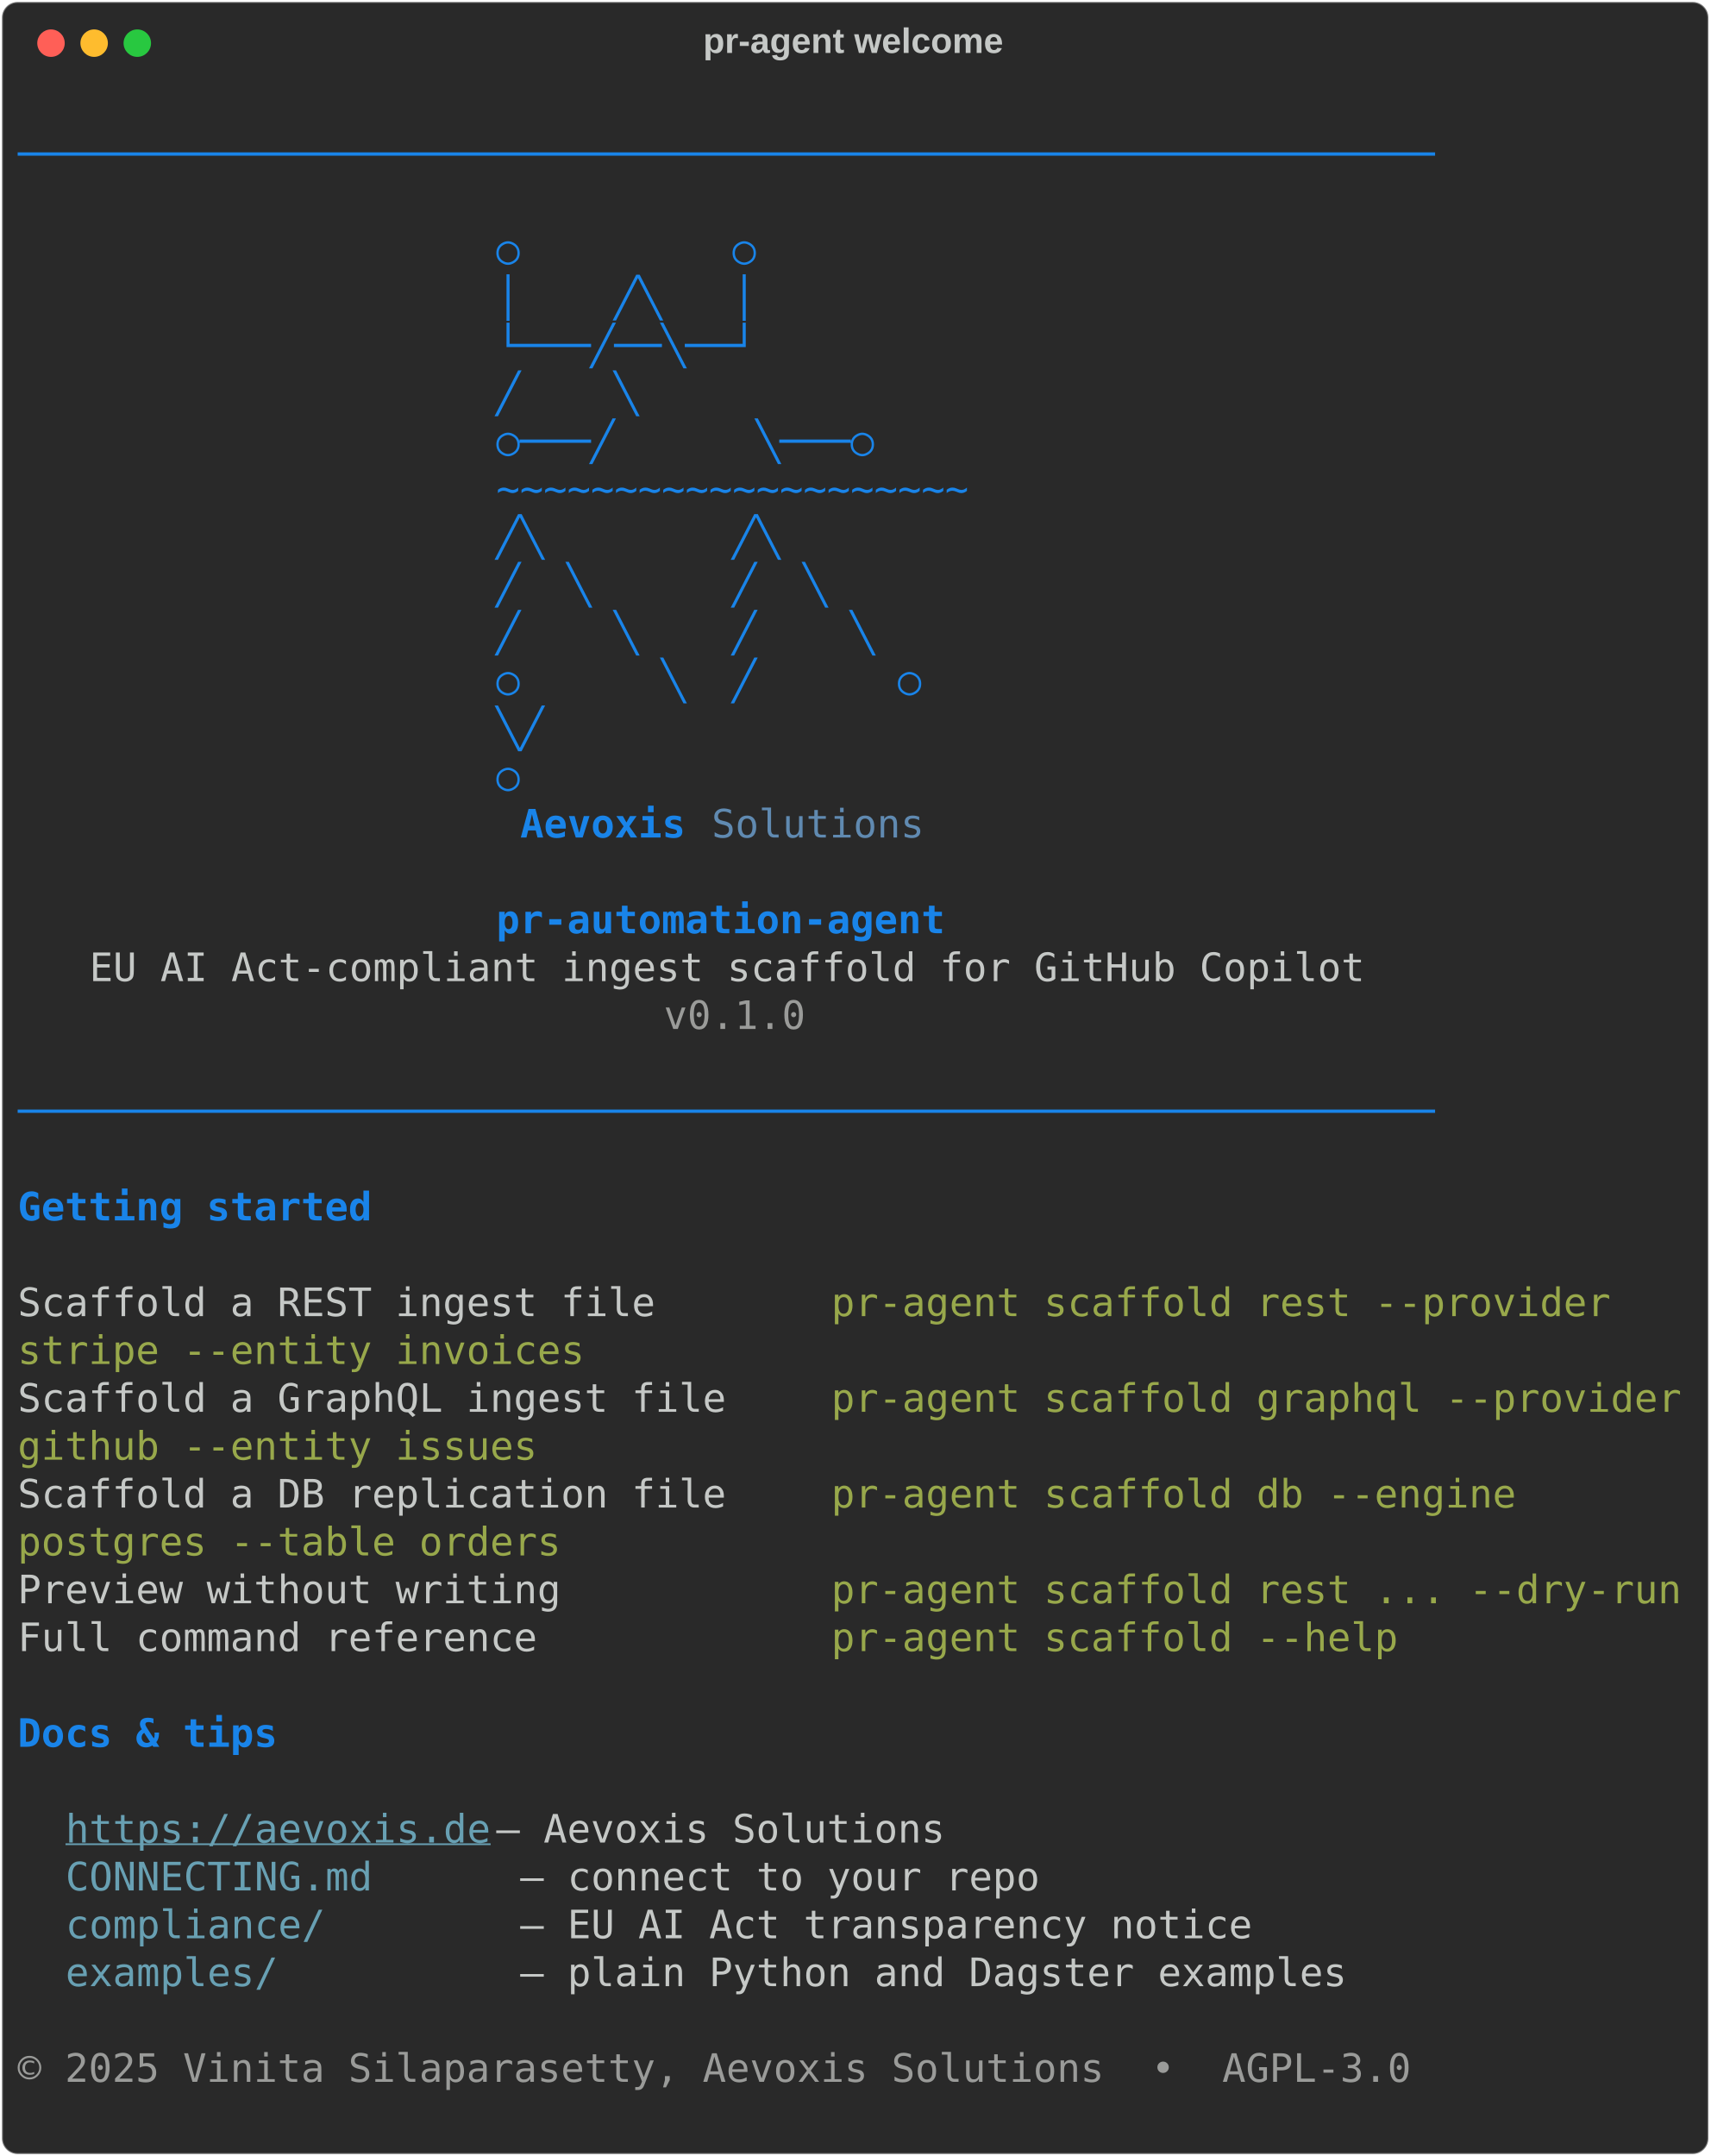
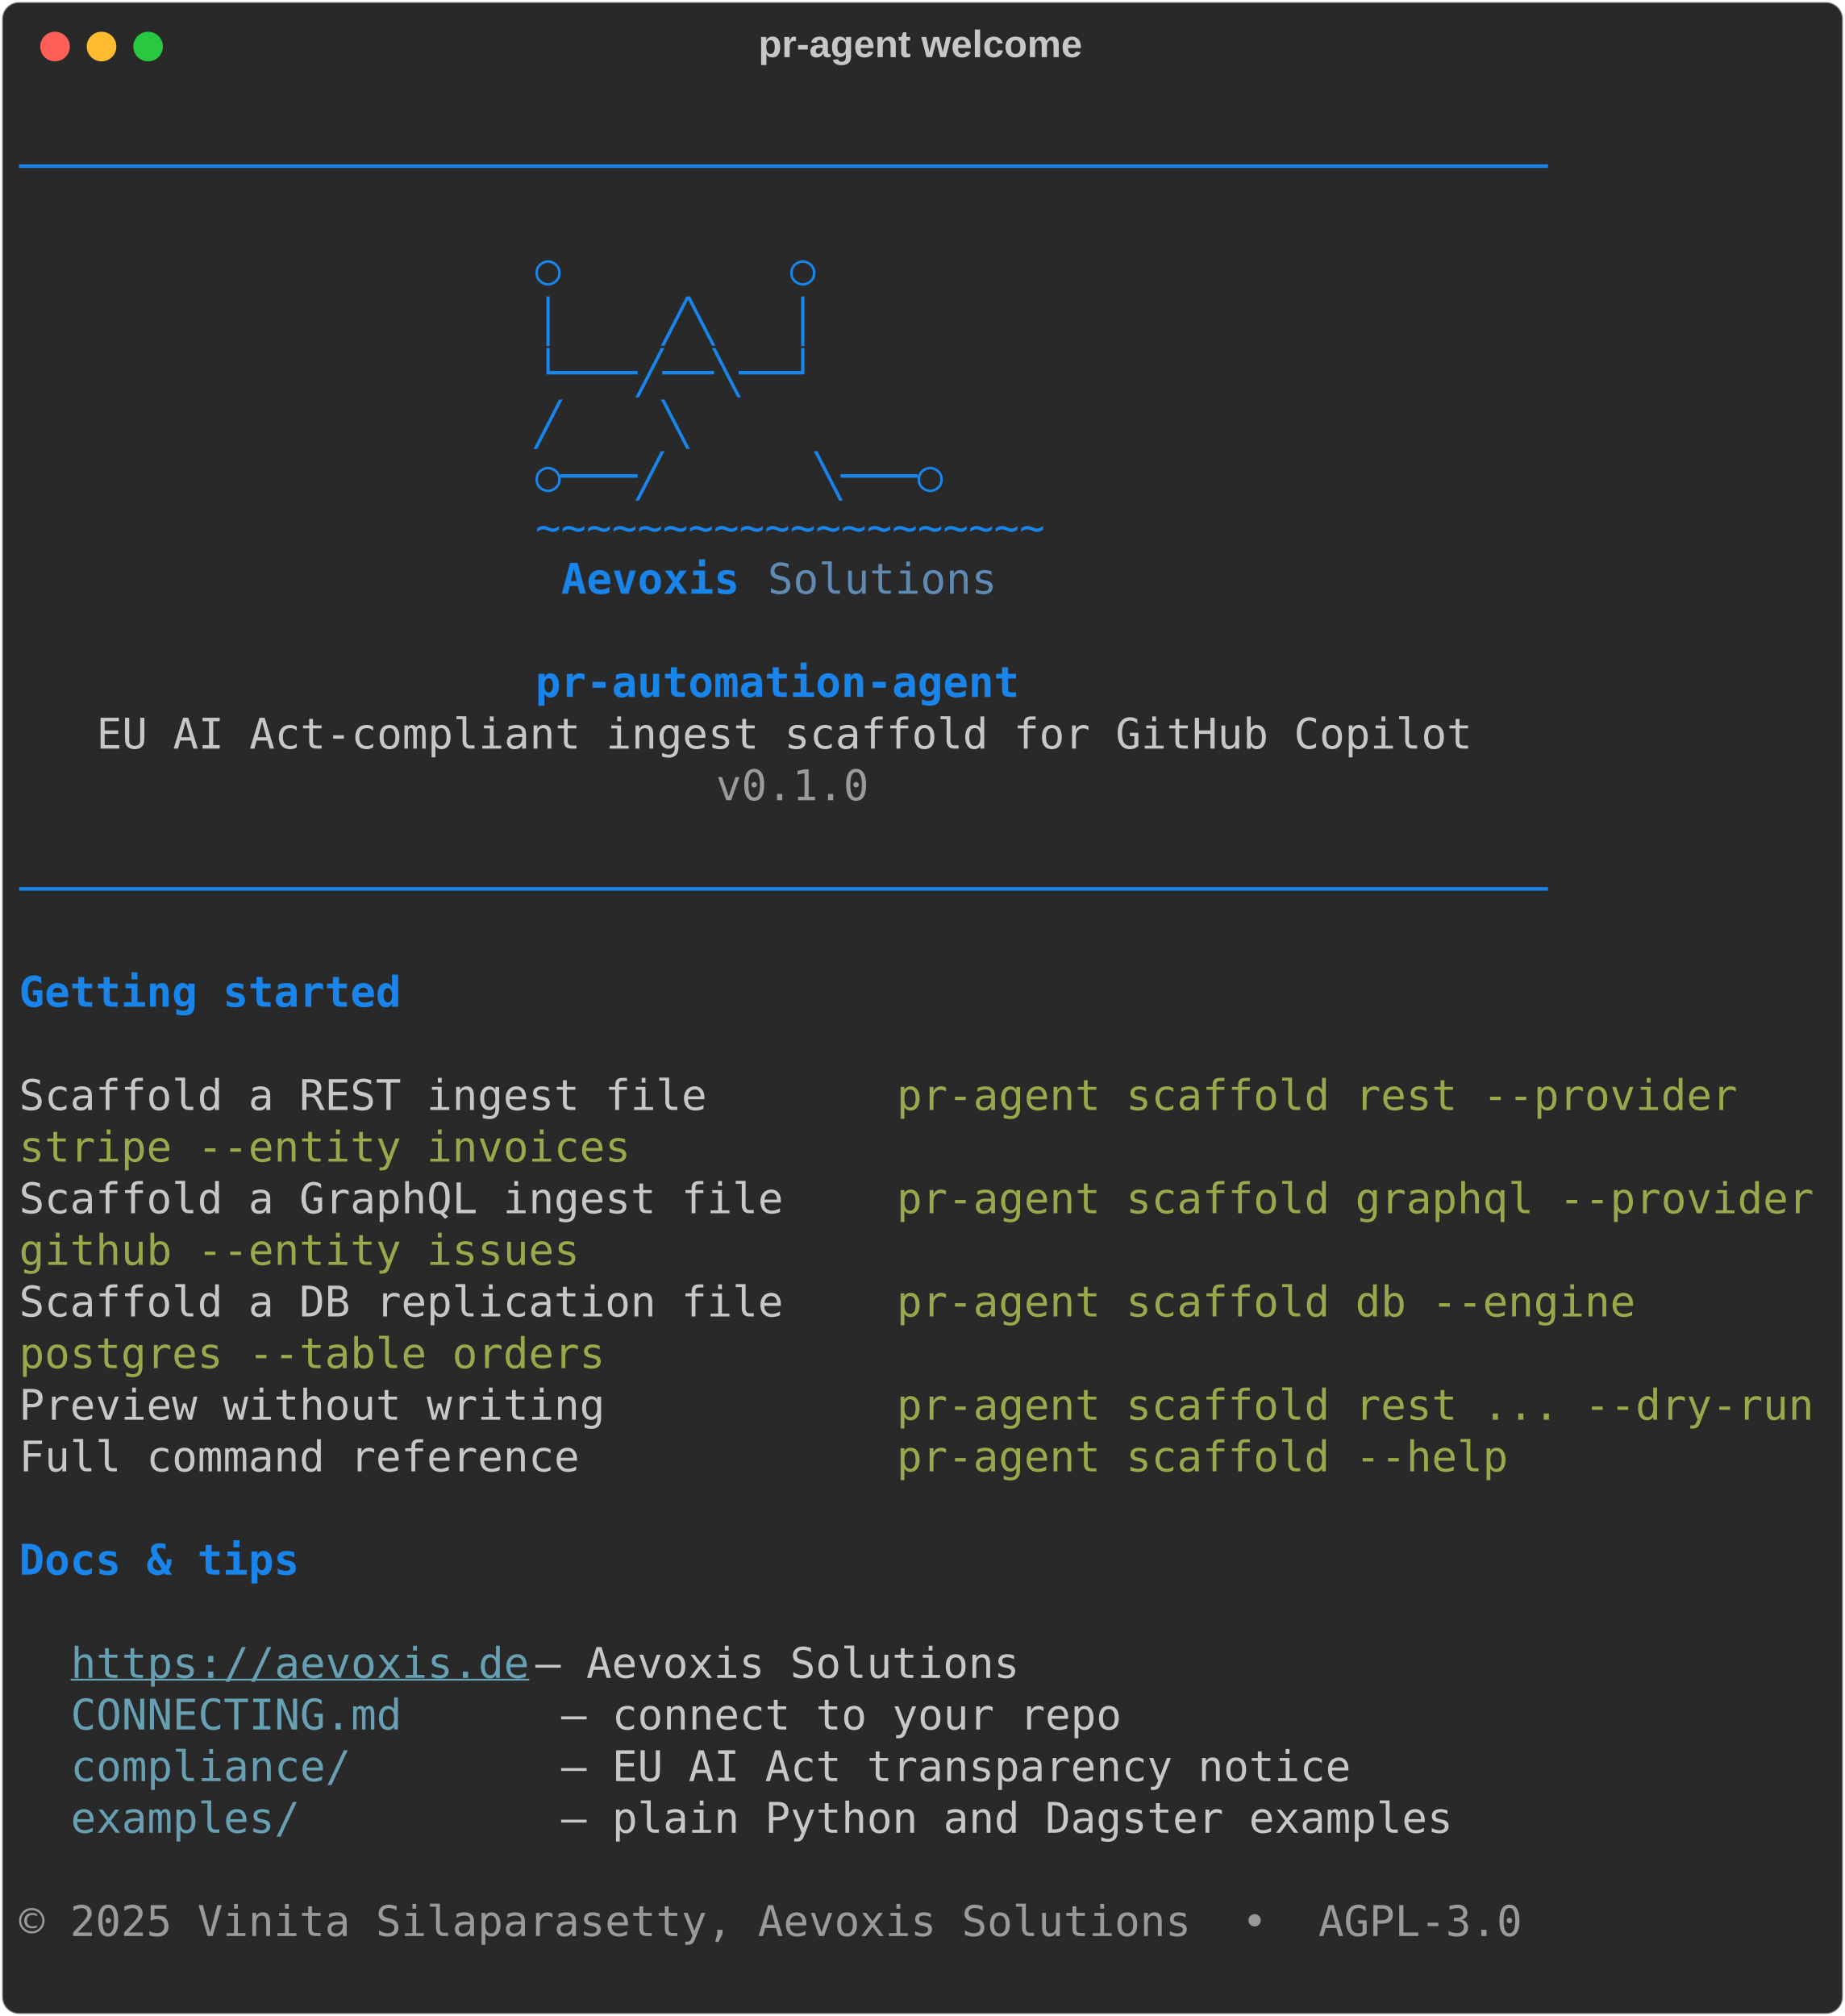
- <svg xmlns="http://www.w3.org/2000/svg" class="rich-terminal" viewBox="0 0 872 1099.2">
+ <svg xmlns="http://www.w3.org/2000/svg" class="rich-terminal" viewBox="0 0 872 952.8">
  <style>

    @font-face {
        font-family: "Fira Code";
        src: local("FiraCode-Regular"),
                url("https://cdnjs.cloudflare.com/ajax/libs/firacode/6.2.0/woff2/FiraCode-Regular.woff2") format("woff2"),
                url("https://cdnjs.cloudflare.com/ajax/libs/firacode/6.2.0/woff/FiraCode-Regular.woff") format("woff");
        font-style: normal;
        font-weight: 400;
    }
    @font-face {
        font-family: "Fira Code";
        src: local("FiraCode-Bold"),
                url("https://cdnjs.cloudflare.com/ajax/libs/firacode/6.2.0/woff2/FiraCode-Bold.woff2") format("woff2"),
                url("https://cdnjs.cloudflare.com/ajax/libs/firacode/6.2.0/woff/FiraCode-Bold.woff") format("woff");
        font-style: bold;
        font-weight: 700;
    }

-     .terminal-3276047730-matrix {
+     .terminal-1577150971-matrix {
        font-family: Fira Code, monospace;
        font-size: 20px;
        line-height: 24.4px;
        font-variant-east-asian: full-width;
    }

-     .terminal-3276047730-title {
+     .terminal-1577150971-title {
        font-size: 18px;
        font-weight: bold;
        font-family: arial;
    }

-     .terminal-3276047730-r1 { fill: #c5c8c6 }
- .terminal-3276047730-r2 { fill: #1984e9 }
- .terminal-3276047730-r3 { fill: #1984e9;font-weight: bold }
- .terminal-3276047730-r4 { fill: #608ab1 }
- .terminal-3276047730-r5 { fill: #9a9b99 }
- .terminal-3276047730-r6 { fill: #98a84b }
- .terminal-3276047730-r7 { fill: #68a0b3;text-decoration: underline; }
- .terminal-3276047730-r8 { fill: #68a0b3 }
+     .terminal-1577150971-r1 { fill: #c5c8c6 }
+ .terminal-1577150971-r2 { fill: #1984e9 }
+ .terminal-1577150971-r3 { fill: #1984e9;font-weight: bold }
+ .terminal-1577150971-r4 { fill: #608ab1 }
+ .terminal-1577150971-r5 { fill: #9a9b99 }
+ .terminal-1577150971-r6 { fill: #98a84b }
+ .terminal-1577150971-r7 { fill: #68a0b3;text-decoration: underline; }
+ .terminal-1577150971-r8 { fill: #68a0b3 }
    </style>
  <defs>
-     <clipPath id="terminal-3276047730-clip-terminal">
-       <rect x="0" y="0" width="853.0" height="1048.2" />
-     </clipPath>
-     <clipPath id="terminal-3276047730-line-0">
+     <clipPath id="terminal-1577150971-clip-terminal">
+       <rect x="0" y="0" width="853.0" height="901.8" />
+     </clipPath>
+     <clipPath id="terminal-1577150971-line-0">
      <rect x="0" y="1.5" width="854" height="24.65" />
    </clipPath>
-     <clipPath id="terminal-3276047730-line-1">
+     <clipPath id="terminal-1577150971-line-1">
      <rect x="0" y="25.9" width="854" height="24.65" />
    </clipPath>
-     <clipPath id="terminal-3276047730-line-2">
+     <clipPath id="terminal-1577150971-line-2">
      <rect x="0" y="50.3" width="854" height="24.65" />
    </clipPath>
-     <clipPath id="terminal-3276047730-line-3">
+     <clipPath id="terminal-1577150971-line-3">
      <rect x="0" y="74.7" width="854" height="24.65" />
    </clipPath>
-     <clipPath id="terminal-3276047730-line-4">
+     <clipPath id="terminal-1577150971-line-4">
      <rect x="0" y="99.1" width="854" height="24.65" />
    </clipPath>
-     <clipPath id="terminal-3276047730-line-5">
+     <clipPath id="terminal-1577150971-line-5">
      <rect x="0" y="123.5" width="854" height="24.65" />
    </clipPath>
-     <clipPath id="terminal-3276047730-line-6">
+     <clipPath id="terminal-1577150971-line-6">
      <rect x="0" y="147.9" width="854" height="24.65" />
    </clipPath>
-     <clipPath id="terminal-3276047730-line-7">
+     <clipPath id="terminal-1577150971-line-7">
      <rect x="0" y="172.3" width="854" height="24.65" />
    </clipPath>
-     <clipPath id="terminal-3276047730-line-8">
+     <clipPath id="terminal-1577150971-line-8">
      <rect x="0" y="196.7" width="854" height="24.65" />
    </clipPath>
-     <clipPath id="terminal-3276047730-line-9">
+     <clipPath id="terminal-1577150971-line-9">
      <rect x="0" y="221.1" width="854" height="24.65" />
    </clipPath>
-     <clipPath id="terminal-3276047730-line-10">
+     <clipPath id="terminal-1577150971-line-10">
      <rect x="0" y="245.5" width="854" height="24.65" />
    </clipPath>
-     <clipPath id="terminal-3276047730-line-11">
+     <clipPath id="terminal-1577150971-line-11">
      <rect x="0" y="269.9" width="854" height="24.65" />
    </clipPath>
-     <clipPath id="terminal-3276047730-line-12">
+     <clipPath id="terminal-1577150971-line-12">
      <rect x="0" y="294.3" width="854" height="24.65" />
    </clipPath>
-     <clipPath id="terminal-3276047730-line-13">
+     <clipPath id="terminal-1577150971-line-13">
      <rect x="0" y="318.7" width="854" height="24.65" />
    </clipPath>
-     <clipPath id="terminal-3276047730-line-14">
+     <clipPath id="terminal-1577150971-line-14">
      <rect x="0" y="343.1" width="854" height="24.65" />
    </clipPath>
-     <clipPath id="terminal-3276047730-line-15">
+     <clipPath id="terminal-1577150971-line-15">
      <rect x="0" y="367.5" width="854" height="24.65" />
    </clipPath>
-     <clipPath id="terminal-3276047730-line-16">
+     <clipPath id="terminal-1577150971-line-16">
      <rect x="0" y="391.9" width="854" height="24.65" />
    </clipPath>
-     <clipPath id="terminal-3276047730-line-17">
+     <clipPath id="terminal-1577150971-line-17">
      <rect x="0" y="416.3" width="854" height="24.65" />
    </clipPath>
-     <clipPath id="terminal-3276047730-line-18">
+     <clipPath id="terminal-1577150971-line-18">
      <rect x="0" y="440.7" width="854" height="24.65" />
    </clipPath>
-     <clipPath id="terminal-3276047730-line-19">
+     <clipPath id="terminal-1577150971-line-19">
      <rect x="0" y="465.1" width="854" height="24.65" />
    </clipPath>
-     <clipPath id="terminal-3276047730-line-20">
+     <clipPath id="terminal-1577150971-line-20">
      <rect x="0" y="489.5" width="854" height="24.65" />
    </clipPath>
-     <clipPath id="terminal-3276047730-line-21">
+     <clipPath id="terminal-1577150971-line-21">
      <rect x="0" y="513.9" width="854" height="24.65" />
    </clipPath>
-     <clipPath id="terminal-3276047730-line-22">
+     <clipPath id="terminal-1577150971-line-22">
      <rect x="0" y="538.3" width="854" height="24.65" />
    </clipPath>
-     <clipPath id="terminal-3276047730-line-23">
+     <clipPath id="terminal-1577150971-line-23">
      <rect x="0" y="562.7" width="854" height="24.65" />
    </clipPath>
-     <clipPath id="terminal-3276047730-line-24">
+     <clipPath id="terminal-1577150971-line-24">
      <rect x="0" y="587.1" width="854" height="24.65" />
    </clipPath>
-     <clipPath id="terminal-3276047730-line-25">
+     <clipPath id="terminal-1577150971-line-25">
      <rect x="0" y="611.5" width="854" height="24.65" />
    </clipPath>
-     <clipPath id="terminal-3276047730-line-26">
+     <clipPath id="terminal-1577150971-line-26">
      <rect x="0" y="635.9" width="854" height="24.65" />
    </clipPath>
-     <clipPath id="terminal-3276047730-line-27">
+     <clipPath id="terminal-1577150971-line-27">
      <rect x="0" y="660.3" width="854" height="24.65" />
    </clipPath>
-     <clipPath id="terminal-3276047730-line-28">
+     <clipPath id="terminal-1577150971-line-28">
      <rect x="0" y="684.7" width="854" height="24.65" />
    </clipPath>
-     <clipPath id="terminal-3276047730-line-29">
+     <clipPath id="terminal-1577150971-line-29">
      <rect x="0" y="709.1" width="854" height="24.65" />
    </clipPath>
-     <clipPath id="terminal-3276047730-line-30">
+     <clipPath id="terminal-1577150971-line-30">
      <rect x="0" y="733.5" width="854" height="24.65" />
    </clipPath>
-     <clipPath id="terminal-3276047730-line-31">
+     <clipPath id="terminal-1577150971-line-31">
      <rect x="0" y="757.9" width="854" height="24.65" />
    </clipPath>
-     <clipPath id="terminal-3276047730-line-32">
+     <clipPath id="terminal-1577150971-line-32">
      <rect x="0" y="782.3" width="854" height="24.65" />
    </clipPath>
-     <clipPath id="terminal-3276047730-line-33">
+     <clipPath id="terminal-1577150971-line-33">
      <rect x="0" y="806.7" width="854" height="24.65" />
    </clipPath>
-     <clipPath id="terminal-3276047730-line-34">
+     <clipPath id="terminal-1577150971-line-34">
      <rect x="0" y="831.1" width="854" height="24.65" />
    </clipPath>
-     <clipPath id="terminal-3276047730-line-35">
+     <clipPath id="terminal-1577150971-line-35">
      <rect x="0" y="855.5" width="854" height="24.65" />
    </clipPath>
-     <clipPath id="terminal-3276047730-line-36">
-       <rect x="0" y="879.9" width="854" height="24.65" />
-     </clipPath>
-     <clipPath id="terminal-3276047730-line-37">
-       <rect x="0" y="904.3" width="854" height="24.65" />
-     </clipPath>
-     <clipPath id="terminal-3276047730-line-38">
-       <rect x="0" y="928.7" width="854" height="24.65" />
-     </clipPath>
-     <clipPath id="terminal-3276047730-line-39">
-       <rect x="0" y="953.1" width="854" height="24.65" />
-     </clipPath>
-     <clipPath id="terminal-3276047730-line-40">
-       <rect x="0" y="977.5" width="854" height="24.65" />
-     </clipPath>
-     <clipPath id="terminal-3276047730-line-41">
-       <rect x="0" y="1001.9" width="854" height="24.65" />
-     </clipPath>
  </defs>
-   <rect fill="#292929" stroke="rgba(255,255,255,0.35)" stroke-width="1" x="1" y="1" width="870" height="1097.2" rx="8" />
-   <text class="terminal-3276047730-title" fill="#c5c8c6" text-anchor="middle" x="435" y="27">pr-agent welcome</text>
+   <rect fill="#292929" stroke="rgba(255,255,255,0.35)" stroke-width="1" x="1" y="1" width="870" height="950.8" rx="8" />
+   <text class="terminal-1577150971-title" fill="#c5c8c6" text-anchor="middle" x="435" y="27">pr-agent welcome</text>
  <g transform="translate(26,22)">
    <circle cx="0" cy="0" r="7" fill="#ff5f57" />
    <circle cx="22" cy="0" r="7" fill="#febc2e" />
    <circle cx="44" cy="0" r="7" fill="#28c840" />
  </g>
-   <g transform="translate(9, 41)" clip-path="url(#terminal-3276047730-clip-terminal)">
-     <g class="terminal-3276047730-matrix">
-       <text class="terminal-3276047730-r1" x="854" y="20" textLength="12.2" clip-path="url(#terminal-3276047730-line-0)">
- </text>
-       <text class="terminal-3276047730-r2" x="0" y="44.4" textLength="732" clip-path="url(#terminal-3276047730-line-1)">────────────────────────────────────────────────────────────</text>
-       <text class="terminal-3276047730-r1" x="854" y="44.4" textLength="12.2" clip-path="url(#terminal-3276047730-line-1)">
- </text>
-       <text class="terminal-3276047730-r1" x="854" y="68.8" textLength="12.2" clip-path="url(#terminal-3276047730-line-2)">
- </text>
-       <text class="terminal-3276047730-r2" x="244" y="93.2" textLength="244" clip-path="url(#terminal-3276047730-line-3)">    ○         ○     </text>
-       <text class="terminal-3276047730-r1" x="854" y="93.2" textLength="12.2" clip-path="url(#terminal-3276047730-line-3)">
- </text>
-       <text class="terminal-3276047730-r2" x="244" y="117.6" textLength="244" clip-path="url(#terminal-3276047730-line-4)">    │    ╱╲   │     </text>
-       <text class="terminal-3276047730-r1" x="854" y="117.6" textLength="12.2" clip-path="url(#terminal-3276047730-line-4)">
- </text>
-       <text class="terminal-3276047730-r2" x="244" y="142" textLength="244" clip-path="url(#terminal-3276047730-line-5)">    └───╱──╲──┘     </text>
-       <text class="terminal-3276047730-r1" x="854" y="142" textLength="12.2" clip-path="url(#terminal-3276047730-line-5)">
- </text>
-       <text class="terminal-3276047730-r2" x="244" y="166.4" textLength="244" clip-path="url(#terminal-3276047730-line-6)">       ╱    ╲       </text>
-       <text class="terminal-3276047730-r1" x="854" y="166.4" textLength="12.2" clip-path="url(#terminal-3276047730-line-6)">
- </text>
-       <text class="terminal-3276047730-r2" x="244" y="190.8" textLength="244" clip-path="url(#terminal-3276047730-line-7)">  ○───╱      ╲───○  </text>
-       <text class="terminal-3276047730-r1" x="854" y="190.8" textLength="12.2" clip-path="url(#terminal-3276047730-line-7)">
- </text>
-       <text class="terminal-3276047730-r2" x="244" y="215.2" textLength="244" clip-path="url(#terminal-3276047730-line-8)">~~~~~~~~~~~~~~~~~~~~</text>
-       <text class="terminal-3276047730-r1" x="854" y="215.2" textLength="12.2" clip-path="url(#terminal-3276047730-line-8)">
- </text>
-       <text class="terminal-3276047730-r2" x="244" y="239.6" textLength="244" clip-path="url(#terminal-3276047730-line-9)">   ╱╲        ╱╲     </text>
-       <text class="terminal-3276047730-r1" x="854" y="239.6" textLength="12.2" clip-path="url(#terminal-3276047730-line-9)">
- </text>
-       <text class="terminal-3276047730-r2" x="244" y="264" textLength="244" clip-path="url(#terminal-3276047730-line-10)">  ╱  ╲      ╱  ╲    </text>
-       <text class="terminal-3276047730-r1" x="854" y="264" textLength="12.2" clip-path="url(#terminal-3276047730-line-10)">
- </text>
-       <text class="terminal-3276047730-r2" x="244" y="288.4" textLength="244" clip-path="url(#terminal-3276047730-line-11)"> ╱    ╲    ╱    ╲   </text>
-       <text class="terminal-3276047730-r1" x="854" y="288.4" textLength="12.2" clip-path="url(#terminal-3276047730-line-11)">
- </text>
-       <text class="terminal-3276047730-r2" x="244" y="312.8" textLength="244" clip-path="url(#terminal-3276047730-line-12)">○      ╲  ╱      ○  </text>
-       <text class="terminal-3276047730-r1" x="854" y="312.8" textLength="12.2" clip-path="url(#terminal-3276047730-line-12)">
- </text>
-       <text class="terminal-3276047730-r2" x="244" y="337.2" textLength="244" clip-path="url(#terminal-3276047730-line-13)">        ╲╱          </text>
-       <text class="terminal-3276047730-r1" x="854" y="337.2" textLength="12.2" clip-path="url(#terminal-3276047730-line-13)">
- </text>
-       <text class="terminal-3276047730-r2" x="244" y="361.6" textLength="244" clip-path="url(#terminal-3276047730-line-14)">         ○          </text>
-       <text class="terminal-3276047730-r1" x="854" y="361.6" textLength="12.2" clip-path="url(#terminal-3276047730-line-14)">
- </text>
-       <text class="terminal-3276047730-r3" x="256.2" y="386" textLength="85.4" clip-path="url(#terminal-3276047730-line-15)">Aevoxis</text>
-       <text class="terminal-3276047730-r4" x="353.8" y="386" textLength="109.8" clip-path="url(#terminal-3276047730-line-15)">Solutions</text>
-       <text class="terminal-3276047730-r1" x="854" y="386" textLength="12.2" clip-path="url(#terminal-3276047730-line-15)">
- </text>
-       <text class="terminal-3276047730-r1" x="854" y="410.4" textLength="12.2" clip-path="url(#terminal-3276047730-line-16)">
- </text>
-       <text class="terminal-3276047730-r3" x="244" y="434.8" textLength="231.8" clip-path="url(#terminal-3276047730-line-17)">pr-automation-agent</text>
-       <text class="terminal-3276047730-r1" x="854" y="434.8" textLength="12.2" clip-path="url(#terminal-3276047730-line-17)">
- </text>
-       <text class="terminal-3276047730-r1" x="36.6" y="459.2" textLength="658.8" clip-path="url(#terminal-3276047730-line-18)">EU AI Act-compliant ingest scaffold for GitHub Copilot</text>
-       <text class="terminal-3276047730-r1" x="854" y="459.2" textLength="12.2" clip-path="url(#terminal-3276047730-line-18)">
- </text>
-       <text class="terminal-3276047730-r5" x="329.4" y="483.6" textLength="73.2" clip-path="url(#terminal-3276047730-line-19)">v0.1.0</text>
-       <text class="terminal-3276047730-r1" x="854" y="483.6" textLength="12.2" clip-path="url(#terminal-3276047730-line-19)">
- </text>
-       <text class="terminal-3276047730-r1" x="854" y="508" textLength="12.2" clip-path="url(#terminal-3276047730-line-20)">
- </text>
-       <text class="terminal-3276047730-r2" x="0" y="532.4" textLength="732" clip-path="url(#terminal-3276047730-line-21)">────────────────────────────────────────────────────────────</text>
-       <text class="terminal-3276047730-r1" x="854" y="532.4" textLength="12.2" clip-path="url(#terminal-3276047730-line-21)">
- </text>
-       <text class="terminal-3276047730-r1" x="854" y="556.8" textLength="12.2" clip-path="url(#terminal-3276047730-line-22)">
- </text>
-       <text class="terminal-3276047730-r3" x="0" y="581.2" textLength="207.4" clip-path="url(#terminal-3276047730-line-23)">  Getting started</text>
-       <text class="terminal-3276047730-r1" x="854" y="581.2" textLength="12.2" clip-path="url(#terminal-3276047730-line-23)">
- </text>
-       <text class="terminal-3276047730-r1" x="854" y="605.6" textLength="12.2" clip-path="url(#terminal-3276047730-line-24)">
- </text>
-       <text class="terminal-3276047730-r1" x="0" y="630" textLength="414.8" clip-path="url(#terminal-3276047730-line-25)">  Scaffold a REST ingest file     </text>
-       <text class="terminal-3276047730-r6" x="414.8" y="630" textLength="414.8" clip-path="url(#terminal-3276047730-line-25)">pr-agent scaffold rest --provider </text>
-       <text class="terminal-3276047730-r1" x="854" y="630" textLength="12.2" clip-path="url(#terminal-3276047730-line-25)">
- </text>
-       <text class="terminal-3276047730-r6" x="0" y="654.4" textLength="292.8" clip-path="url(#terminal-3276047730-line-26)">stripe --entity invoices</text>
-       <text class="terminal-3276047730-r1" x="854" y="654.4" textLength="12.2" clip-path="url(#terminal-3276047730-line-26)">
- </text>
-       <text class="terminal-3276047730-r1" x="0" y="678.8" textLength="414.8" clip-path="url(#terminal-3276047730-line-27)">  Scaffold a GraphQL ingest file  </text>
-       <text class="terminal-3276047730-r6" x="414.8" y="678.8" textLength="439.2" clip-path="url(#terminal-3276047730-line-27)">pr-agent scaffold graphql --provider</text>
-       <text class="terminal-3276047730-r1" x="854" y="678.8" textLength="12.2" clip-path="url(#terminal-3276047730-line-27)">
- </text>
-       <text class="terminal-3276047730-r6" x="0" y="703.2" textLength="268.4" clip-path="url(#terminal-3276047730-line-28)">github --entity issues</text>
-       <text class="terminal-3276047730-r1" x="854" y="703.2" textLength="12.2" clip-path="url(#terminal-3276047730-line-28)">
- </text>
-       <text class="terminal-3276047730-r1" x="0" y="727.6" textLength="414.8" clip-path="url(#terminal-3276047730-line-29)">  Scaffold a DB replication file  </text>
-       <text class="terminal-3276047730-r6" x="414.8" y="727.6" textLength="366" clip-path="url(#terminal-3276047730-line-29)">pr-agent scaffold db --engine </text>
-       <text class="terminal-3276047730-r1" x="854" y="727.6" textLength="12.2" clip-path="url(#terminal-3276047730-line-29)">
- </text>
-       <text class="terminal-3276047730-r6" x="0" y="752" textLength="280.6" clip-path="url(#terminal-3276047730-line-30)">postgres --table orders</text>
-       <text class="terminal-3276047730-r1" x="854" y="752" textLength="12.2" clip-path="url(#terminal-3276047730-line-30)">
- </text>
-       <text class="terminal-3276047730-r1" x="0" y="776.4" textLength="414.8" clip-path="url(#terminal-3276047730-line-31)">  Preview without writing         </text>
-       <text class="terminal-3276047730-r6" x="414.8" y="776.4" textLength="439.2" clip-path="url(#terminal-3276047730-line-31)">pr-agent scaffold rest ... --dry-run</text>
-       <text class="terminal-3276047730-r1" x="854" y="776.4" textLength="12.2" clip-path="url(#terminal-3276047730-line-31)">
- </text>
-       <text class="terminal-3276047730-r1" x="0" y="800.8" textLength="414.8" clip-path="url(#terminal-3276047730-line-32)">  Full command reference          </text>
-       <text class="terminal-3276047730-r6" x="414.8" y="800.8" textLength="292.8" clip-path="url(#terminal-3276047730-line-32)">pr-agent scaffold --help</text>
-       <text class="terminal-3276047730-r1" x="854" y="800.8" textLength="12.2" clip-path="url(#terminal-3276047730-line-32)">
- </text>
-       <text class="terminal-3276047730-r1" x="854" y="825.2" textLength="12.2" clip-path="url(#terminal-3276047730-line-33)">
- </text>
-       <text class="terminal-3276047730-r3" x="0" y="849.6" textLength="158.6" clip-path="url(#terminal-3276047730-line-34)">  Docs &amp; tips</text>
-       <text class="terminal-3276047730-r1" x="854" y="849.6" textLength="12.2" clip-path="url(#terminal-3276047730-line-34)">
- </text>
-       <text class="terminal-3276047730-r1" x="854" y="874" textLength="12.2" clip-path="url(#terminal-3276047730-line-35)">
- </text>
-       <text class="terminal-3276047730-r7" x="24.4" y="898.4" textLength="219.6" clip-path="url(#terminal-3276047730-line-36)">https://aevoxis.de</text>
-       <text class="terminal-3276047730-r1" x="244" y="898.4" textLength="268.4" clip-path="url(#terminal-3276047730-line-36)">   — Aevoxis Solutions</text>
-       <text class="terminal-3276047730-r1" x="854" y="898.4" textLength="12.2" clip-path="url(#terminal-3276047730-line-36)">
- </text>
-       <text class="terminal-3276047730-r8" x="24.4" y="922.8" textLength="231.8" clip-path="url(#terminal-3276047730-line-37)">CONNECTING.md      </text>
-       <text class="terminal-3276047730-r1" x="256.2" y="922.8" textLength="305" clip-path="url(#terminal-3276047730-line-37)">   — connect to your repo</text>
-       <text class="terminal-3276047730-r1" x="854" y="922.8" textLength="12.2" clip-path="url(#terminal-3276047730-line-37)">
- </text>
-       <text class="terminal-3276047730-r8" x="24.4" y="947.2" textLength="231.8" clip-path="url(#terminal-3276047730-line-38)">compliance/        </text>
-       <text class="terminal-3276047730-r1" x="256.2" y="947.2" textLength="414.8" clip-path="url(#terminal-3276047730-line-38)">   — EU AI Act transparency notice</text>
-       <text class="terminal-3276047730-r1" x="854" y="947.2" textLength="12.2" clip-path="url(#terminal-3276047730-line-38)">
- </text>
-       <text class="terminal-3276047730-r8" x="24.4" y="971.6" textLength="231.8" clip-path="url(#terminal-3276047730-line-39)">examples/          </text>
-       <text class="terminal-3276047730-r1" x="256.2" y="971.6" textLength="463.6" clip-path="url(#terminal-3276047730-line-39)">   — plain Python and Dagster examples</text>
-       <text class="terminal-3276047730-r1" x="854" y="971.6" textLength="12.2" clip-path="url(#terminal-3276047730-line-39)">
- </text>
-       <text class="terminal-3276047730-r1" x="854" y="996" textLength="12.2" clip-path="url(#terminal-3276047730-line-40)">
- </text>
-       <text class="terminal-3276047730-r5" x="0" y="1020.4" textLength="719.8" clip-path="url(#terminal-3276047730-line-41)">© 2025 Vinita Silaparasetty, Aevoxis Solutions  •  AGPL-3.0</text>
-       <text class="terminal-3276047730-r1" x="854" y="1020.4" textLength="12.2" clip-path="url(#terminal-3276047730-line-41)">
- </text>
-       <text class="terminal-3276047730-r1" x="854" y="1044.8" textLength="12.2" clip-path="url(#terminal-3276047730-line-42)">
+   <g transform="translate(9, 41)" clip-path="url(#terminal-1577150971-clip-terminal)">
+     <g class="terminal-1577150971-matrix">
+       <text class="terminal-1577150971-r1" x="854" y="20" textLength="12.2" clip-path="url(#terminal-1577150971-line-0)">
+ </text>
+       <text class="terminal-1577150971-r2" x="0" y="44.4" textLength="732" clip-path="url(#terminal-1577150971-line-1)">────────────────────────────────────────────────────────────</text>
+       <text class="terminal-1577150971-r1" x="854" y="44.4" textLength="12.2" clip-path="url(#terminal-1577150971-line-1)">
+ </text>
+       <text class="terminal-1577150971-r1" x="854" y="68.8" textLength="12.2" clip-path="url(#terminal-1577150971-line-2)">
+ </text>
+       <text class="terminal-1577150971-r2" x="244" y="93.2" textLength="244" clip-path="url(#terminal-1577150971-line-3)">    ○         ○     </text>
+       <text class="terminal-1577150971-r1" x="854" y="93.2" textLength="12.2" clip-path="url(#terminal-1577150971-line-3)">
+ </text>
+       <text class="terminal-1577150971-r2" x="244" y="117.6" textLength="244" clip-path="url(#terminal-1577150971-line-4)">    │    ╱╲   │     </text>
+       <text class="terminal-1577150971-r1" x="854" y="117.6" textLength="12.2" clip-path="url(#terminal-1577150971-line-4)">
+ </text>
+       <text class="terminal-1577150971-r2" x="244" y="142" textLength="244" clip-path="url(#terminal-1577150971-line-5)">    └───╱──╲──┘     </text>
+       <text class="terminal-1577150971-r1" x="854" y="142" textLength="12.2" clip-path="url(#terminal-1577150971-line-5)">
+ </text>
+       <text class="terminal-1577150971-r2" x="244" y="166.4" textLength="244" clip-path="url(#terminal-1577150971-line-6)">       ╱    ╲       </text>
+       <text class="terminal-1577150971-r1" x="854" y="166.4" textLength="12.2" clip-path="url(#terminal-1577150971-line-6)">
+ </text>
+       <text class="terminal-1577150971-r2" x="244" y="190.8" textLength="244" clip-path="url(#terminal-1577150971-line-7)">  ○───╱      ╲───○  </text>
+       <text class="terminal-1577150971-r1" x="854" y="190.8" textLength="12.2" clip-path="url(#terminal-1577150971-line-7)">
+ </text>
+       <text class="terminal-1577150971-r2" x="244" y="215.2" textLength="244" clip-path="url(#terminal-1577150971-line-8)">~~~~~~~~~~~~~~~~~~~~</text>
+       <text class="terminal-1577150971-r1" x="854" y="215.2" textLength="12.2" clip-path="url(#terminal-1577150971-line-8)">
+ </text>
+       <text class="terminal-1577150971-r3" x="256.2" y="239.6" textLength="85.4" clip-path="url(#terminal-1577150971-line-9)">Aevoxis</text>
+       <text class="terminal-1577150971-r4" x="353.8" y="239.6" textLength="109.8" clip-path="url(#terminal-1577150971-line-9)">Solutions</text>
+       <text class="terminal-1577150971-r1" x="854" y="239.6" textLength="12.2" clip-path="url(#terminal-1577150971-line-9)">
+ </text>
+       <text class="terminal-1577150971-r1" x="854" y="264" textLength="12.2" clip-path="url(#terminal-1577150971-line-10)">
+ </text>
+       <text class="terminal-1577150971-r3" x="244" y="288.4" textLength="231.8" clip-path="url(#terminal-1577150971-line-11)">pr-automation-agent</text>
+       <text class="terminal-1577150971-r1" x="854" y="288.4" textLength="12.2" clip-path="url(#terminal-1577150971-line-11)">
+ </text>
+       <text class="terminal-1577150971-r1" x="36.6" y="312.8" textLength="658.8" clip-path="url(#terminal-1577150971-line-12)">EU AI Act-compliant ingest scaffold for GitHub Copilot</text>
+       <text class="terminal-1577150971-r1" x="854" y="312.8" textLength="12.2" clip-path="url(#terminal-1577150971-line-12)">
+ </text>
+       <text class="terminal-1577150971-r5" x="329.4" y="337.2" textLength="73.2" clip-path="url(#terminal-1577150971-line-13)">v0.1.0</text>
+       <text class="terminal-1577150971-r1" x="854" y="337.2" textLength="12.2" clip-path="url(#terminal-1577150971-line-13)">
+ </text>
+       <text class="terminal-1577150971-r1" x="854" y="361.6" textLength="12.2" clip-path="url(#terminal-1577150971-line-14)">
+ </text>
+       <text class="terminal-1577150971-r2" x="0" y="386" textLength="732" clip-path="url(#terminal-1577150971-line-15)">────────────────────────────────────────────────────────────</text>
+       <text class="terminal-1577150971-r1" x="854" y="386" textLength="12.2" clip-path="url(#terminal-1577150971-line-15)">
+ </text>
+       <text class="terminal-1577150971-r1" x="854" y="410.4" textLength="12.2" clip-path="url(#terminal-1577150971-line-16)">
+ </text>
+       <text class="terminal-1577150971-r3" x="0" y="434.8" textLength="207.4" clip-path="url(#terminal-1577150971-line-17)">  Getting started</text>
+       <text class="terminal-1577150971-r1" x="854" y="434.8" textLength="12.2" clip-path="url(#terminal-1577150971-line-17)">
+ </text>
+       <text class="terminal-1577150971-r1" x="854" y="459.2" textLength="12.2" clip-path="url(#terminal-1577150971-line-18)">
+ </text>
+       <text class="terminal-1577150971-r1" x="0" y="483.6" textLength="414.8" clip-path="url(#terminal-1577150971-line-19)">  Scaffold a REST ingest file     </text>
+       <text class="terminal-1577150971-r6" x="414.8" y="483.6" textLength="414.8" clip-path="url(#terminal-1577150971-line-19)">pr-agent scaffold rest --provider </text>
+       <text class="terminal-1577150971-r1" x="854" y="483.6" textLength="12.2" clip-path="url(#terminal-1577150971-line-19)">
+ </text>
+       <text class="terminal-1577150971-r6" x="0" y="508" textLength="292.8" clip-path="url(#terminal-1577150971-line-20)">stripe --entity invoices</text>
+       <text class="terminal-1577150971-r1" x="854" y="508" textLength="12.2" clip-path="url(#terminal-1577150971-line-20)">
+ </text>
+       <text class="terminal-1577150971-r1" x="0" y="532.4" textLength="414.8" clip-path="url(#terminal-1577150971-line-21)">  Scaffold a GraphQL ingest file  </text>
+       <text class="terminal-1577150971-r6" x="414.8" y="532.4" textLength="439.2" clip-path="url(#terminal-1577150971-line-21)">pr-agent scaffold graphql --provider</text>
+       <text class="terminal-1577150971-r1" x="854" y="532.4" textLength="12.2" clip-path="url(#terminal-1577150971-line-21)">
+ </text>
+       <text class="terminal-1577150971-r6" x="0" y="556.8" textLength="268.4" clip-path="url(#terminal-1577150971-line-22)">github --entity issues</text>
+       <text class="terminal-1577150971-r1" x="854" y="556.8" textLength="12.2" clip-path="url(#terminal-1577150971-line-22)">
+ </text>
+       <text class="terminal-1577150971-r1" x="0" y="581.2" textLength="414.8" clip-path="url(#terminal-1577150971-line-23)">  Scaffold a DB replication file  </text>
+       <text class="terminal-1577150971-r6" x="414.8" y="581.2" textLength="366" clip-path="url(#terminal-1577150971-line-23)">pr-agent scaffold db --engine </text>
+       <text class="terminal-1577150971-r1" x="854" y="581.2" textLength="12.2" clip-path="url(#terminal-1577150971-line-23)">
+ </text>
+       <text class="terminal-1577150971-r6" x="0" y="605.6" textLength="280.6" clip-path="url(#terminal-1577150971-line-24)">postgres --table orders</text>
+       <text class="terminal-1577150971-r1" x="854" y="605.6" textLength="12.2" clip-path="url(#terminal-1577150971-line-24)">
+ </text>
+       <text class="terminal-1577150971-r1" x="0" y="630" textLength="414.8" clip-path="url(#terminal-1577150971-line-25)">  Preview without writing         </text>
+       <text class="terminal-1577150971-r6" x="414.8" y="630" textLength="439.2" clip-path="url(#terminal-1577150971-line-25)">pr-agent scaffold rest ... --dry-run</text>
+       <text class="terminal-1577150971-r1" x="854" y="630" textLength="12.2" clip-path="url(#terminal-1577150971-line-25)">
+ </text>
+       <text class="terminal-1577150971-r1" x="0" y="654.4" textLength="414.8" clip-path="url(#terminal-1577150971-line-26)">  Full command reference          </text>
+       <text class="terminal-1577150971-r6" x="414.8" y="654.4" textLength="292.8" clip-path="url(#terminal-1577150971-line-26)">pr-agent scaffold --help</text>
+       <text class="terminal-1577150971-r1" x="854" y="654.4" textLength="12.2" clip-path="url(#terminal-1577150971-line-26)">
+ </text>
+       <text class="terminal-1577150971-r1" x="854" y="678.8" textLength="12.2" clip-path="url(#terminal-1577150971-line-27)">
+ </text>
+       <text class="terminal-1577150971-r3" x="0" y="703.2" textLength="158.6" clip-path="url(#terminal-1577150971-line-28)">  Docs &amp; tips</text>
+       <text class="terminal-1577150971-r1" x="854" y="703.2" textLength="12.2" clip-path="url(#terminal-1577150971-line-28)">
+ </text>
+       <text class="terminal-1577150971-r1" x="854" y="727.6" textLength="12.2" clip-path="url(#terminal-1577150971-line-29)">
+ </text>
+       <text class="terminal-1577150971-r7" x="24.4" y="752" textLength="219.6" clip-path="url(#terminal-1577150971-line-30)">https://aevoxis.de</text>
+       <text class="terminal-1577150971-r1" x="244" y="752" textLength="268.4" clip-path="url(#terminal-1577150971-line-30)">   — Aevoxis Solutions</text>
+       <text class="terminal-1577150971-r1" x="854" y="752" textLength="12.2" clip-path="url(#terminal-1577150971-line-30)">
+ </text>
+       <text class="terminal-1577150971-r8" x="24.4" y="776.4" textLength="231.8" clip-path="url(#terminal-1577150971-line-31)">CONNECTING.md      </text>
+       <text class="terminal-1577150971-r1" x="256.2" y="776.4" textLength="305" clip-path="url(#terminal-1577150971-line-31)">   — connect to your repo</text>
+       <text class="terminal-1577150971-r1" x="854" y="776.4" textLength="12.2" clip-path="url(#terminal-1577150971-line-31)">
+ </text>
+       <text class="terminal-1577150971-r8" x="24.4" y="800.8" textLength="231.8" clip-path="url(#terminal-1577150971-line-32)">compliance/        </text>
+       <text class="terminal-1577150971-r1" x="256.2" y="800.8" textLength="414.8" clip-path="url(#terminal-1577150971-line-32)">   — EU AI Act transparency notice</text>
+       <text class="terminal-1577150971-r1" x="854" y="800.8" textLength="12.2" clip-path="url(#terminal-1577150971-line-32)">
+ </text>
+       <text class="terminal-1577150971-r8" x="24.4" y="825.2" textLength="231.8" clip-path="url(#terminal-1577150971-line-33)">examples/          </text>
+       <text class="terminal-1577150971-r1" x="256.2" y="825.2" textLength="463.6" clip-path="url(#terminal-1577150971-line-33)">   — plain Python and Dagster examples</text>
+       <text class="terminal-1577150971-r1" x="854" y="825.2" textLength="12.2" clip-path="url(#terminal-1577150971-line-33)">
+ </text>
+       <text class="terminal-1577150971-r1" x="854" y="849.6" textLength="12.2" clip-path="url(#terminal-1577150971-line-34)">
+ </text>
+       <text class="terminal-1577150971-r5" x="0" y="874" textLength="719.8" clip-path="url(#terminal-1577150971-line-35)">© 2025 Vinita Silaparasetty, Aevoxis Solutions  •  AGPL-3.0</text>
+       <text class="terminal-1577150971-r1" x="854" y="874" textLength="12.2" clip-path="url(#terminal-1577150971-line-35)">
+ </text>
+       <text class="terminal-1577150971-r1" x="854" y="898.4" textLength="12.2" clip-path="url(#terminal-1577150971-line-36)">
</text>
    </g>
  </g>
</svg>
